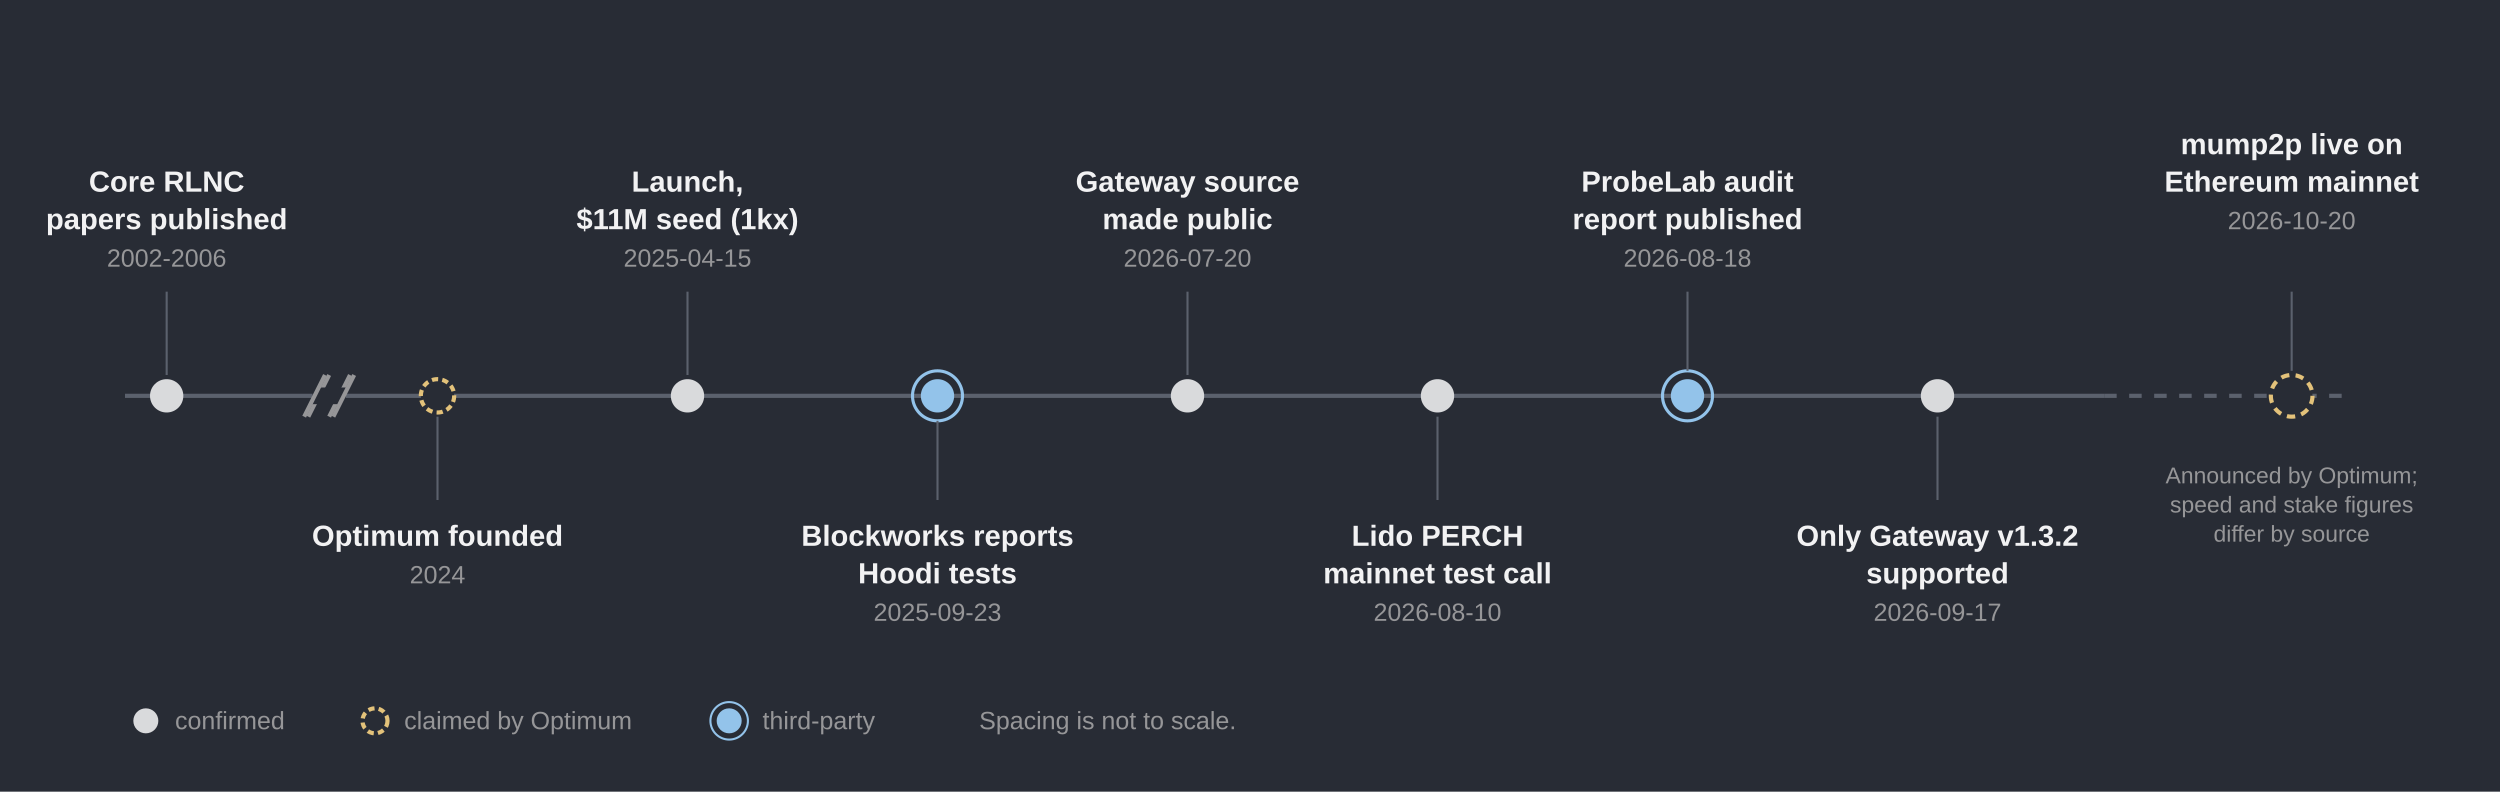
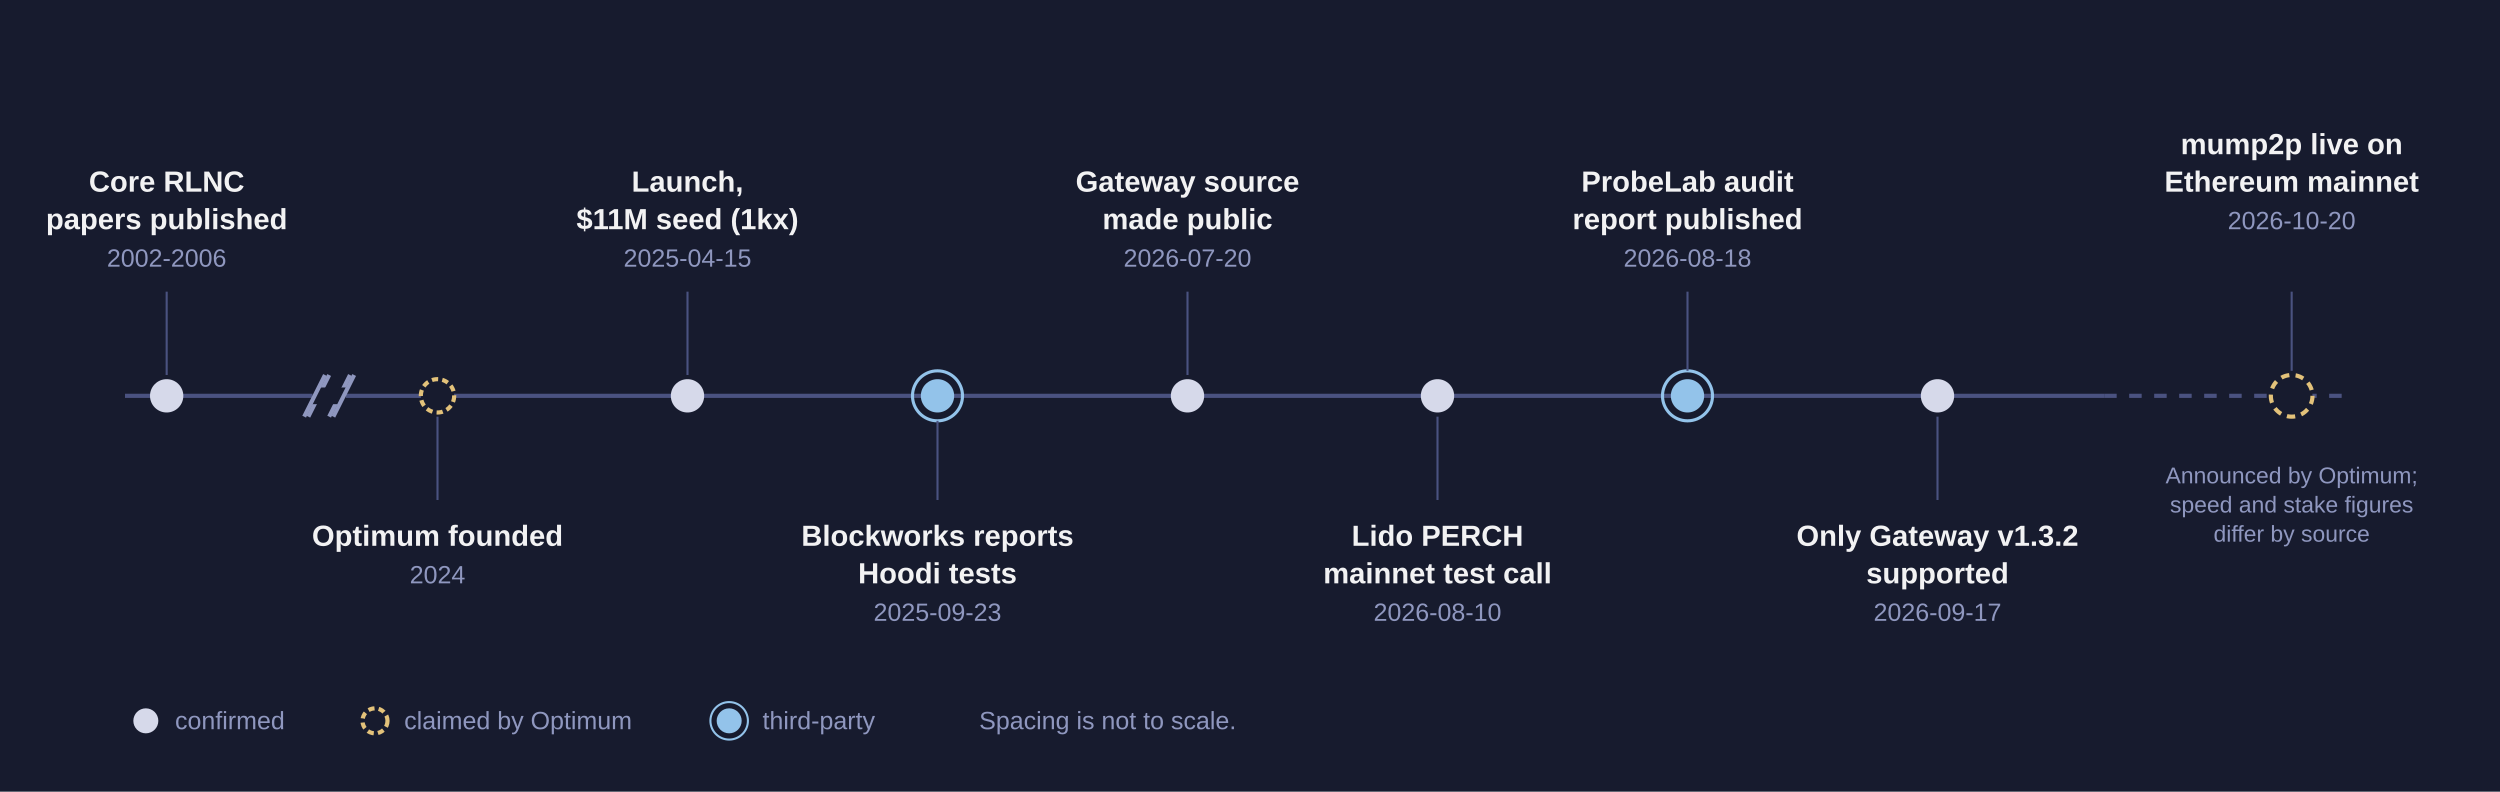
<svg xmlns="http://www.w3.org/2000/svg" viewBox="0 0 1200 380" font-family="Helvetica Neue, Arial, sans-serif">
-   <rect width="1200" height="380" fill="#282C35" />
-   <line x1="60" y1="190" x2="1010" y2="190" stroke="#5B616D" stroke-width="2" />
-   <line x1="1010" y1="190" x2="1130" y2="190" stroke="#5B616D" stroke-width="2" stroke-dasharray="6 6" />
-   <g stroke="#969698" stroke-width="2">
+   <rect width="1200" height="380" fill="#171B2E" />
+   <line x1="60" y1="190" x2="1010" y2="190" stroke="#4A5280" stroke-width="2" />
+   <line x1="1010" y1="190" x2="1130" y2="190" stroke="#4A5280" stroke-width="2" stroke-dasharray="6 6" />
+   <g stroke="#8F97BF" stroke-width="2">
    <line x1="148" y1="200" x2="158" y2="180" />
    <line x1="158" y1="200" x2="168" y2="180" />
  </g>
-   <rect x="150" y="186" width="16" height="8" fill="#282C35" />
-   <g stroke="#969698" stroke-width="2">
+   <rect x="150" y="186" width="16" height="8" fill="#171B2E" />
+   <g stroke="#8F97BF" stroke-width="2">
    <line x1="146" y1="200" x2="156" y2="180" />
    <line x1="160" y1="200" x2="170" y2="180" />
  </g>
-   <circle cx="80" cy="190" r="8" fill="#D9DADC" />
-   <line x1="80" y1="180" x2="80" y2="140" stroke="#5B616D" />
+   <circle cx="80" cy="190" r="8" fill="#D6D9EA" />
+   <line x1="80" y1="180" x2="80" y2="140" stroke="#4A5280" />
  <text x="80" y="92" fill="#F2F2F3" font-size="14" font-weight="600" text-anchor="middle">Core RLNC</text>
  <text x="80" y="110" fill="#F2F2F3" font-size="14" font-weight="600" text-anchor="middle">papers published</text>
-   <text x="80" y="128" fill="#969698" font-size="12" text-anchor="middle">2002-2006</text>
-   <circle cx="210" cy="190" r="8" fill="#282C35" stroke="#E3C27A" stroke-width="2" stroke-dasharray="3 2" />
-   <line x1="210" y1="200" x2="210" y2="240" stroke="#5B616D" />
+   <text x="80" y="128" fill="#8F97BF" font-size="12" text-anchor="middle">2002-2006</text>
+   <circle cx="210" cy="190" r="8" fill="#171B2E" stroke="#E3C27A" stroke-width="2" stroke-dasharray="3 2" />
+   <line x1="210" y1="200" x2="210" y2="240" stroke="#4A5280" />
  <text x="210" y="262" fill="#F2F2F3" font-size="14" font-weight="600" text-anchor="middle">Optimum founded</text>
-   <text x="210" y="280" fill="#969698" font-size="12" text-anchor="middle">2024</text>
-   <circle cx="330" cy="190" r="8" fill="#D9DADC" />
-   <line x1="330" y1="180" x2="330" y2="140" stroke="#5B616D" />
+   <text x="210" y="280" fill="#8F97BF" font-size="12" text-anchor="middle">2024</text>
+   <circle cx="330" cy="190" r="8" fill="#D6D9EA" />
+   <line x1="330" y1="180" x2="330" y2="140" stroke="#4A5280" />
  <text x="330" y="92" fill="#F2F2F3" font-size="14" font-weight="600" text-anchor="middle">Launch,</text>
  <text x="330" y="110" fill="#F2F2F3" font-size="14" font-weight="600" text-anchor="middle">$11M seed (1kx)</text>
-   <text x="330" y="128" fill="#969698" font-size="12" text-anchor="middle">2025-04-15</text>
+   <text x="330" y="128" fill="#8F97BF" font-size="12" text-anchor="middle">2025-04-15</text>
  <circle cx="450" cy="190" r="8" fill="#93C3EA" />
  <circle cx="450" cy="190" r="12" fill="none" stroke="#93C3EA" stroke-width="1.5" />
-   <line x1="450" y1="202" x2="450" y2="240" stroke="#5B616D" />
+   <line x1="450" y1="202" x2="450" y2="240" stroke="#4A5280" />
  <text x="450" y="262" fill="#F2F2F3" font-size="14" font-weight="600" text-anchor="middle">Blockworks reports</text>
  <text x="450" y="280" fill="#F2F2F3" font-size="14" font-weight="600" text-anchor="middle">Hoodi tests</text>
-   <text x="450" y="298" fill="#969698" font-size="12" text-anchor="middle">2025-09-23</text>
-   <circle cx="570" cy="190" r="8" fill="#D9DADC" />
-   <line x1="570" y1="180" x2="570" y2="140" stroke="#5B616D" />
+   <text x="450" y="298" fill="#8F97BF" font-size="12" text-anchor="middle">2025-09-23</text>
+   <circle cx="570" cy="190" r="8" fill="#D6D9EA" />
+   <line x1="570" y1="180" x2="570" y2="140" stroke="#4A5280" />
  <text x="570" y="92" fill="#F2F2F3" font-size="14" font-weight="600" text-anchor="middle">Gateway source</text>
  <text x="570" y="110" fill="#F2F2F3" font-size="14" font-weight="600" text-anchor="middle">made public</text>
-   <text x="570" y="128" fill="#969698" font-size="12" text-anchor="middle">2026-07-20</text>
-   <circle cx="690" cy="190" r="8" fill="#D9DADC" />
-   <line x1="690" y1="200" x2="690" y2="240" stroke="#5B616D" />
+   <text x="570" y="128" fill="#8F97BF" font-size="12" text-anchor="middle">2026-07-20</text>
+   <circle cx="690" cy="190" r="8" fill="#D6D9EA" />
+   <line x1="690" y1="200" x2="690" y2="240" stroke="#4A5280" />
  <text x="690" y="262" fill="#F2F2F3" font-size="14" font-weight="600" text-anchor="middle">Lido PERCH</text>
  <text x="690" y="280" fill="#F2F2F3" font-size="14" font-weight="600" text-anchor="middle">mainnet test call</text>
-   <text x="690" y="298" fill="#969698" font-size="12" text-anchor="middle">2026-08-10</text>
+   <text x="690" y="298" fill="#8F97BF" font-size="12" text-anchor="middle">2026-08-10</text>
  <circle cx="810" cy="190" r="8" fill="#93C3EA" />
  <circle cx="810" cy="190" r="12" fill="none" stroke="#93C3EA" stroke-width="1.5" />
-   <line x1="810" y1="178" x2="810" y2="140" stroke="#5B616D" />
+   <line x1="810" y1="178" x2="810" y2="140" stroke="#4A5280" />
  <text x="810" y="92" fill="#F2F2F3" font-size="14" font-weight="600" text-anchor="middle">ProbeLab audit</text>
  <text x="810" y="110" fill="#F2F2F3" font-size="14" font-weight="600" text-anchor="middle">report published</text>
-   <text x="810" y="128" fill="#969698" font-size="12" text-anchor="middle">2026-08-18</text>
-   <circle cx="930" cy="190" r="8" fill="#D9DADC" />
-   <line x1="930" y1="200" x2="930" y2="240" stroke="#5B616D" />
+   <text x="810" y="128" fill="#8F97BF" font-size="12" text-anchor="middle">2026-08-18</text>
+   <circle cx="930" cy="190" r="8" fill="#D6D9EA" />
+   <line x1="930" y1="200" x2="930" y2="240" stroke="#4A5280" />
  <text x="930" y="262" fill="#F2F2F3" font-size="14" font-weight="600" text-anchor="middle">Only Gateway v1.3.2</text>
  <text x="930" y="280" fill="#F2F2F3" font-size="14" font-weight="600" text-anchor="middle">supported</text>
-   <text x="930" y="298" fill="#969698" font-size="12" text-anchor="middle">2026-09-17</text>
-   <circle cx="1100" cy="190" r="10" fill="#282C35" stroke="#E3C27A" stroke-width="2" stroke-dasharray="4 3" />
-   <line x1="1100" y1="178" x2="1100" y2="140" stroke="#5B616D" />
+   <text x="930" y="298" fill="#8F97BF" font-size="12" text-anchor="middle">2026-09-17</text>
+   <circle cx="1100" cy="190" r="10" fill="#171B2E" stroke="#E3C27A" stroke-width="2" stroke-dasharray="4 3" />
+   <line x1="1100" y1="178" x2="1100" y2="140" stroke="#4A5280" />
  <text x="1100" y="74" fill="#F2F2F3" font-size="14" font-weight="600" text-anchor="middle">mump2p live on</text>
  <text x="1100" y="92" fill="#F2F2F3" font-size="14" font-weight="600" text-anchor="middle">Ethereum mainnet</text>
-   <text x="1100" y="110" fill="#969698" font-size="12" text-anchor="middle">2026-10-20</text>
-   <text x="1100" y="232" fill="#969698" font-size="11" text-anchor="middle">Announced by Optimum;</text>
-   <text x="1100" y="246" fill="#969698" font-size="11" text-anchor="middle">speed and stake figures</text>
-   <text x="1100" y="260" fill="#969698" font-size="11" text-anchor="middle">differ by source</text>
-   <g font-size="12" fill="#969698">
-     <circle cx="70" cy="346" r="6" fill="#D9DADC" />
+   <text x="1100" y="110" fill="#8F97BF" font-size="12" text-anchor="middle">2026-10-20</text>
+   <text x="1100" y="232" fill="#8F97BF" font-size="11" text-anchor="middle">Announced by Optimum;</text>
+   <text x="1100" y="246" fill="#8F97BF" font-size="11" text-anchor="middle">speed and stake figures</text>
+   <text x="1100" y="260" fill="#8F97BF" font-size="11" text-anchor="middle">differ by source</text>
+   <g font-size="12" fill="#8F97BF">
+     <circle cx="70" cy="346" r="6" fill="#D6D9EA" />
    <text x="84" y="350">confirmed</text>
-     <circle cx="180" cy="346" r="6" fill="#282C35" stroke="#E3C27A" stroke-width="2" stroke-dasharray="3 2" />
+     <circle cx="180" cy="346" r="6" fill="#171B2E" stroke="#E3C27A" stroke-width="2" stroke-dasharray="3 2" />
    <text x="194" y="350">claimed by Optimum</text>
    <circle cx="350" cy="346" r="6" fill="#93C3EA" />
    <circle cx="350" cy="346" r="9" fill="none" stroke="#93C3EA" />
    <text x="366" y="350">third-party</text>
    <text x="470" y="350">Spacing is not to scale.</text>
  </g>
</svg>
